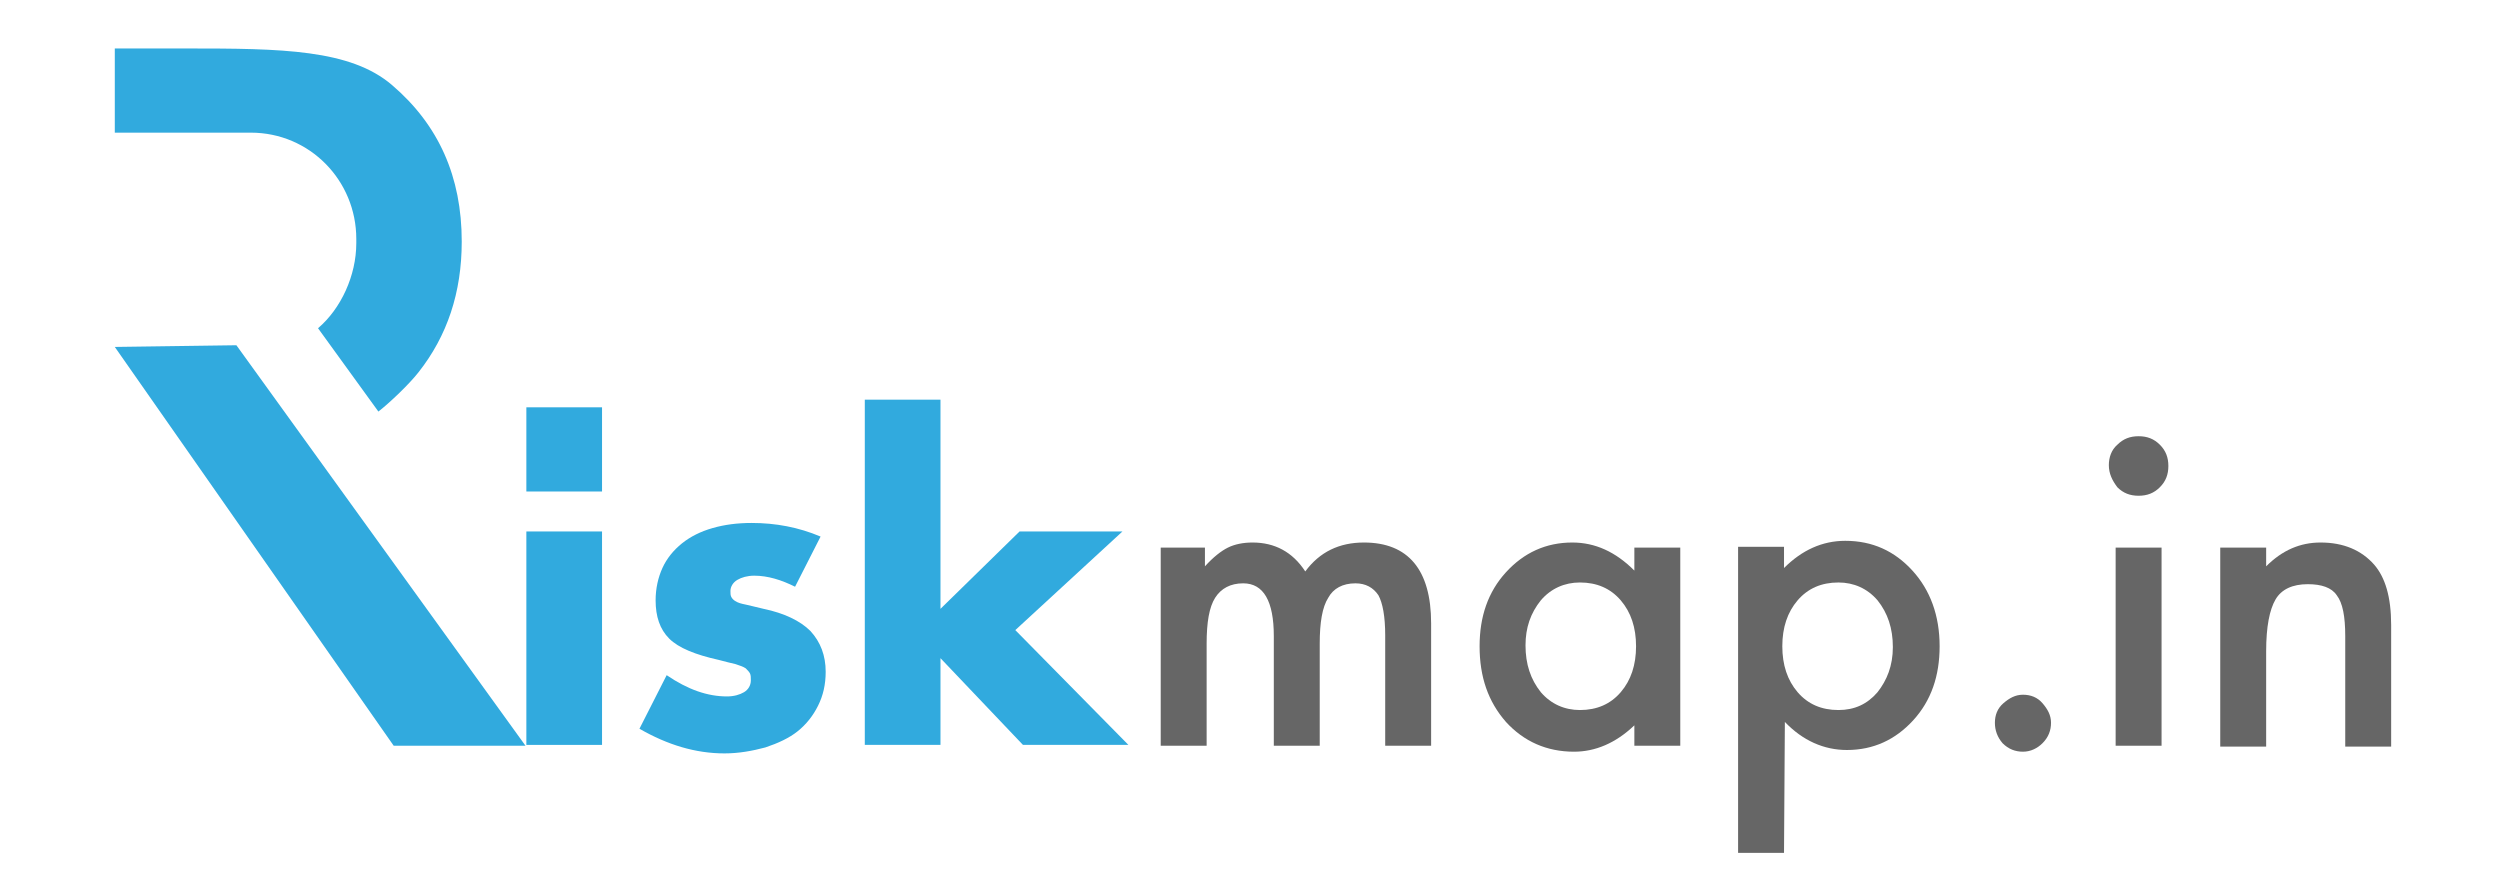
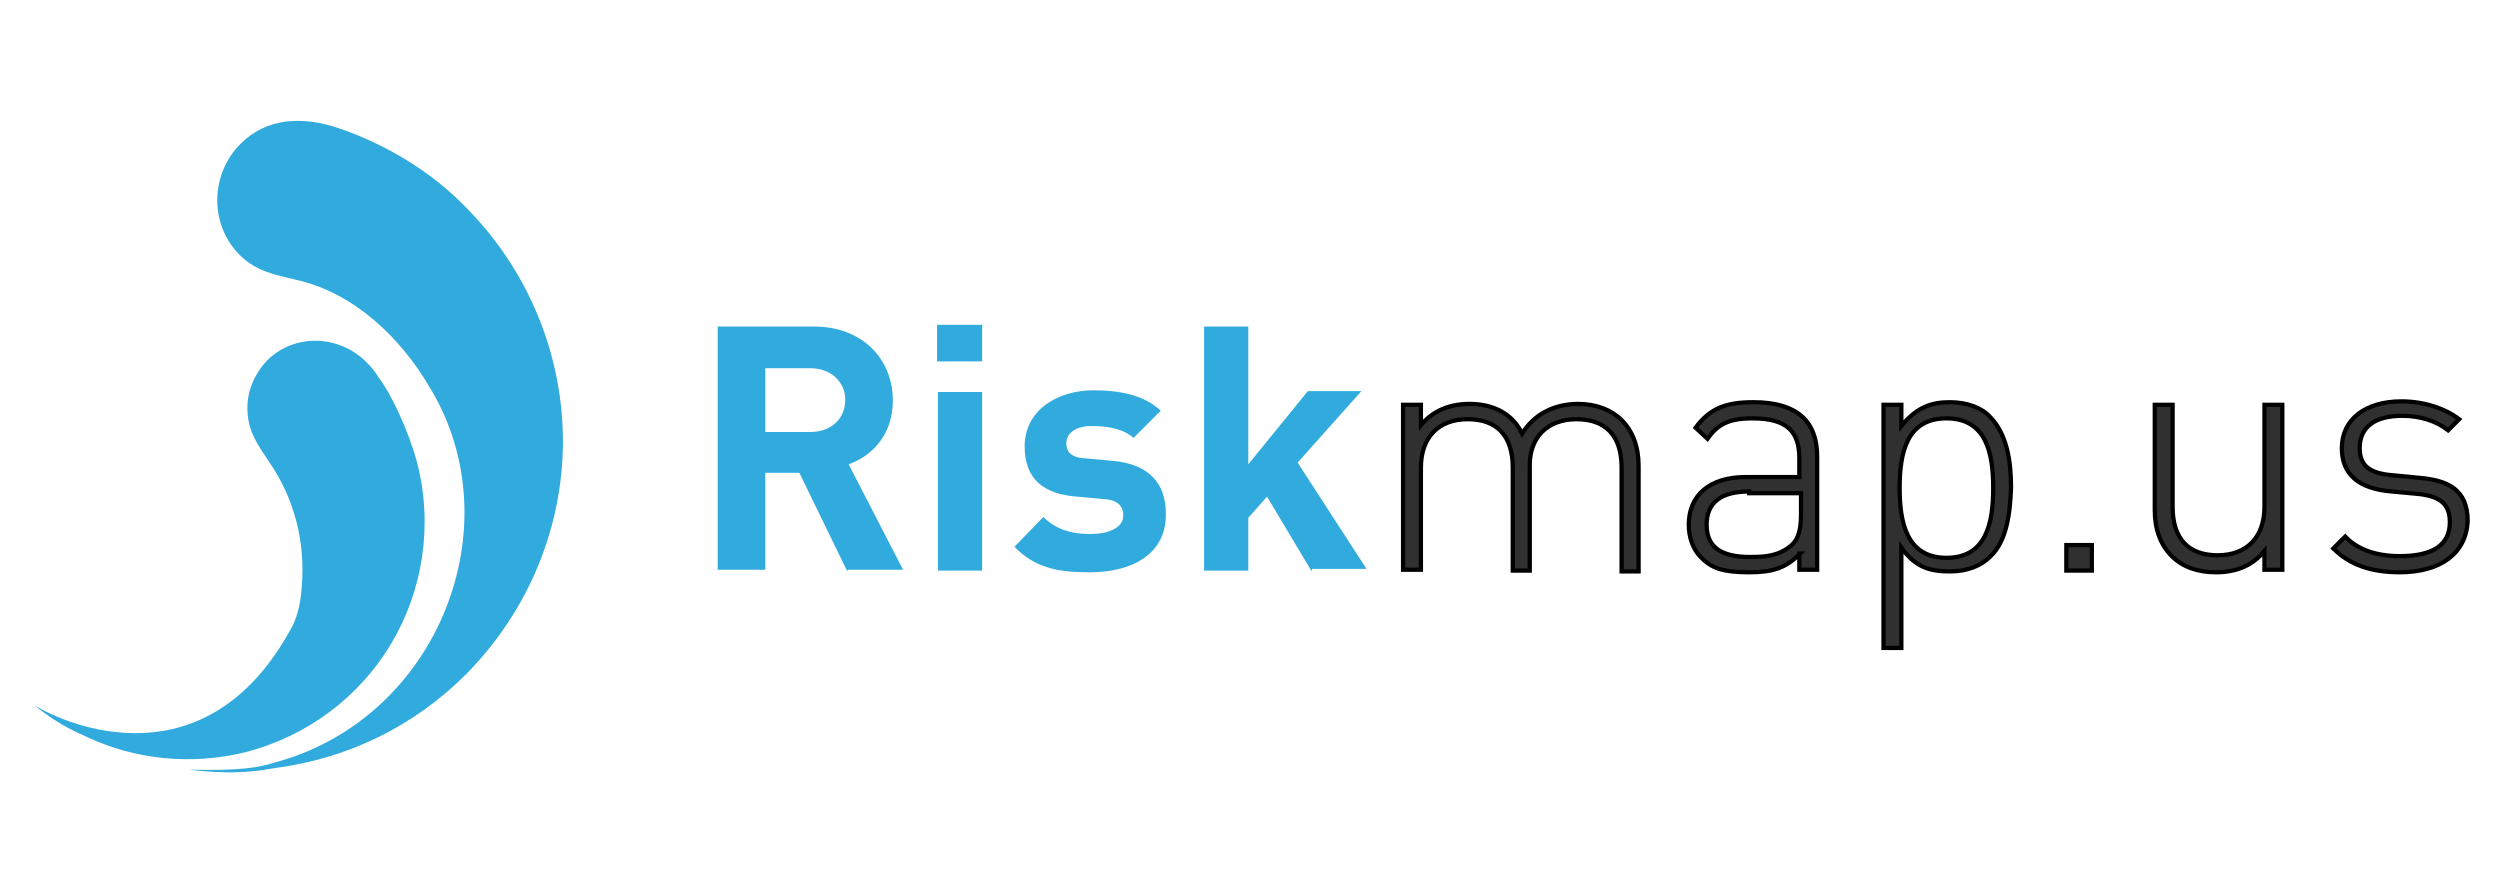
<svg xmlns="http://www.w3.org/2000/svg" version="1.1" id="Layer_1" x="0px" y="0px" viewBox="0 0 294 105" style="enable-background:new 0 0 294 105;" xml:space="preserve">
  <style type="text/css">
	.st0{fill:#31AADE;}
- 	.st1{fill:#666666;}
+ 	.st1{fill:#303030;stroke:#000000;stroke-width:0.5;stroke-miterlimit:10;}
</style>
-   <polygon class="st0" points="27.8,40.6 61.8,87.7 46.3,87.7 13.5,40.8 " />
-   <path class="st0" d="M37.4,38.6c2.7-2.3,4.5-6.2,4.5-10v-0.5c0-6.9-5.5-12.5-12.4-12.5h-16V5.7H22c11.1,0,19.2,0.1,24.1,4.3  c5.5,4.7,8.2,10.8,8.2,18.4c0,6-1.7,11.1-5.1,15.4c-1.1,1.4-3.3,3.5-4.7,4.6L37.4,38.6z" />
-   <path class="st0" d="M70.8,62.5v25.1h-8.9V62.5H70.8z M70.8,47.9v9.9h-8.9v-9.9H70.8z" />
-   <path class="st0" d="M93.5,69c-1.6-0.8-3.2-1.3-4.8-1.3c-0.8,0-1.5,0.2-2,0.5s-0.8,0.8-0.8,1.3c0,0.3,0,0.5,0.1,0.7s0.3,0.4,0.5,0.5  c0.3,0.2,0.7,0.3,1.2,0.4s1.2,0.3,2.1,0.5c2.4,0.5,4.3,1.4,5.5,2.6c1.2,1.3,1.8,2.9,1.8,4.8c0,1.5-0.3,2.8-0.9,4s-1.4,2.2-2.4,3  s-2.3,1.4-3.8,1.9c-1.5,0.4-3.1,0.7-4.8,0.7c-3.4,0-6.7-1-10-2.9l3.2-6.3c2.5,1.7,4.8,2.5,7.1,2.5c0.8,0,1.5-0.2,2-0.5  s0.8-0.8,0.8-1.4c0-0.3,0-0.6-0.1-0.8c-0.1-0.2-0.3-0.4-0.5-0.6c-0.3-0.2-0.6-0.3-1.2-0.5c-0.5-0.1-1.2-0.3-2-0.5  c-2.7-0.6-4.7-1.4-5.8-2.5c-1.1-1.1-1.6-2.6-1.6-4.5c0-1.4,0.3-2.7,0.8-3.8c0.5-1.1,1.3-2.1,2.3-2.9c1-0.8,2.2-1.4,3.6-1.8  s2.9-0.6,4.6-0.6c2.8,0,5.5,0.5,8.1,1.6L93.5,69z" />
-   <path class="st0" d="M110.6,47v24.6l9.3-9.1H132l-12.6,11.6l13.3,13.5h-12.4l-9.7-10.2v10.2h-8.9V47H110.6z" />
-   <path class="st1" d="M136.3,64.4h5.4v2.2c1-1.1,1.9-1.8,2.7-2.2c0.8-0.4,1.8-0.6,2.9-0.6c2.6,0,4.7,1.1,6.2,3.4  c1.7-2.3,4-3.4,6.9-3.4c5.2,0,7.9,3.2,7.9,9.5v14.4h-5.4v-13c0-2.2-0.3-3.8-0.8-4.7c-0.6-0.9-1.5-1.4-2.7-1.4  c-1.5,0-2.6,0.6-3.2,1.7c-0.7,1.1-1,2.9-1,5.4v12h-5.4V74.8c0-4.1-1.2-6.2-3.6-6.2c-1.5,0-2.6,0.6-3.3,1.7s-1,2.9-1,5.4v12h-5.4  V64.4H136.3z" />
-   <path class="st1" d="M192.2,64.4h5.4v23.3h-5.4v-2.4c-2.2,2.1-4.6,3.1-7.1,3.1c-3.2,0-5.9-1.2-8-3.5c-2.1-2.4-3.1-5.3-3.1-8.9  c0-3.5,1-6.4,3.1-8.7s4.7-3.5,7.8-3.5c2.7,0,5.1,1.1,7.3,3.3V64.4z M179.4,75.9c0,2.2,0.6,4,1.8,5.5c1.2,1.4,2.8,2.1,4.6,2.1  c2,0,3.6-0.7,4.8-2.1s1.8-3.2,1.8-5.4c0-2.2-0.6-4-1.8-5.4s-2.8-2.1-4.8-2.1c-1.8,0-3.4,0.7-4.6,2.1C180,72.1,179.4,73.8,179.4,75.9  z" />
-   <path class="st1" d="M209.8,100.3h-5.4v-36h5.4v2.5c2.1-2.1,4.5-3.2,7.2-3.2c3.2,0,5.8,1.2,7.9,3.5c2.1,2.3,3.2,5.3,3.2,8.9  c0,3.5-1,6.4-3.1,8.7c-2.1,2.3-4.7,3.5-7.8,3.5c-2.7,0-5.2-1.1-7.3-3.3L209.8,100.3L209.8,100.3z M222.6,76.1c0-2.2-0.6-4-1.8-5.5  c-1.2-1.4-2.8-2.1-4.6-2.1c-2,0-3.6,0.7-4.8,2.1s-1.8,3.2-1.8,5.4c0,2.2,0.6,4,1.8,5.4s2.8,2.1,4.8,2.1c1.9,0,3.4-0.7,4.6-2.1  C221.9,80,222.6,78.3,222.6,76.1z" />
-   <path class="st1" d="M234.6,85c0-0.9,0.3-1.7,1-2.3s1.4-1,2.3-1c0.9,0,1.7,0.3,2.3,1s1,1.4,1,2.3s-0.3,1.7-1,2.4  c-0.6,0.6-1.4,1-2.3,1c-0.9,0-1.7-0.3-2.4-1C234.9,86.7,234.6,85.9,234.6,85z" />
-   <path class="st1" d="M248,54.7c0-0.9,0.3-1.8,1-2.4c0.7-0.7,1.5-1,2.5-1s1.8,0.3,2.5,1s1,1.5,1,2.5s-0.3,1.8-1,2.5s-1.5,1-2.5,1  s-1.8-0.3-2.5-1C248.4,56.5,248,55.7,248,54.7z M254.2,64.4v23.3h-5.4V64.4H254.2z" />
-   <path class="st1" d="M261.1,64.4h5.4v2.2c1.9-1.9,4-2.8,6.4-2.8c2.7,0,4.8,0.9,6.3,2.6c1.3,1.5,2,3.8,2,7.1v14.3h-5.4v-13  c0-2.3-0.3-3.9-1-4.8c-0.6-0.9-1.8-1.3-3.4-1.3c-1.8,0-3.1,0.6-3.8,1.8c-0.7,1.2-1.1,3.2-1.1,6.1v11.2h-5.4V64.4z" />
-   <path class="st0" d="M27.8,40.6" />
+   <g id="Layer_1_1_">
+ </g>
+   <g id="Isolation_Mode">
+     <g>
+       <g>
+         <path class="st0" d="M99.6,67.1L94,55.6h-4V67h-5.6V38.4h11.3c5.9,0,9.3,4,9.3,8.7c0,4-2.4,6.5-5.2,7.5l6.4,12.4h-6.5V67.1z      M95.3,43.3H90v7.5h5.3c2.4,0,4.1-1.5,4.1-3.8C99.4,44.9,97.7,43.3,95.3,43.3z" />
+         <path class="st0" d="M110.2,42.5v-4.3h5.3v4.3H110.2z M110.3,67.1v-21h5.2v21H110.3z" />
+         <path class="st0" d="M128.2,67.3c-3.3,0-6.3-0.3-8.9-3l3.4-3.5c1.8,1.8,4,2,5.6,2c1.8,0,3.8-0.6,3.8-2.2c0-1-0.6-1.8-2.2-1.9     l-3.3-0.3c-3.8-0.3-6.1-2-6.1-5.9c0-4.3,3.9-6.6,8.1-6.6c3.2,0,6,0.6,7.9,2.4l-3.2,3.2c-1.2-1.1-3.1-1.4-4.9-1.4c-2.1,0-3,1-3,2     c0,0.8,0.3,1.7,2.2,1.8l3.3,0.3c4.2,0.4,6.2,2.6,6.2,6.2C137.2,65.1,133.2,67.3,128.2,67.3z" />
+         <path class="st0" d="M154.2,67.1l-5.2-8.7l-2.2,2.5v6.2h-5.2V38.4h5.2v16.2l7-8.6h6.3l-7.5,8.4l8.1,12.5h-6.4V67.1z" />
+         <path class="st1" d="M190.7,55c0-3.8-1.9-5.7-5.3-5.7c-3.4,0-5.5,2.1-5.5,5.4v12.4h-2V55c0-3.8-1.9-5.7-5.3-5.7     c-3.4,0-5.5,2.1-5.5,5.7v12H165V47.6h2.1V50c1.4-1.7,3.4-2.5,5.7-2.5c2.9,0,5.1,1.2,6.2,3.5c1.4-2.3,3.8-3.5,6.6-3.5     c2.1,0,3.9,0.7,5.1,1.9c1.3,1.3,2,3.1,2,5.4v12.4h-2V55z" />
+         <path class="st1" d="M211.7,65.1c-1.7,1.7-3.2,2.2-6,2.2c-2.9,0-4.4-0.4-5.7-1.8c-0.9-0.9-1.4-2.3-1.4-3.8c0-3.5,2.5-5.6,6.7-5.6     h6.3v-2.2c0-3.1-1.4-4.7-5.5-4.7c-2.8,0-4.1,0.7-5.3,2.4l-1.4-1.3c1.7-2.3,3.6-3,6.8-3c5.2,0,7.5,2.3,7.5,6.4V67h-2.1v-1.9H211.7     z M205.7,57.8c-3.3,0-5,1.3-5,3.9c0,2.5,1.5,3.8,5.1,3.8c1.8,0,3.4-0.1,4.9-1.4c0.8-0.7,1.1-1.9,1.1-3.6v-2.5H205.7z" />
+         <path class="st1" d="M234,65.5c-1,1-2.6,1.7-4.7,1.7c-2.2,0-4-0.4-5.7-2.8v11.8h-2.1V47.6h2.1v2.5c1.8-2.2,3.5-2.8,5.7-2.8     c2.1,0,3.8,0.7,4.7,1.7c2,2,2.5,5.2,2.5,8.3C236.4,60.3,236,63.7,234,65.5z M228.9,49.2c-4.7,0-5.5,4.1-5.5,8.2     c0,4,0.8,8.2,5.5,8.2s5.5-4.1,5.5-8.2S233.6,49.2,228.9,49.2z" />
+         <path class="st1" d="M243,64.1h3v3h-3V64.1z" />
+         <path class="st1" d="M266.3,64.8c-1.4,1.7-3.3,2.5-5.7,2.5c-2.1,0-3.9-0.6-5.2-1.9c-1.3-1.3-2-3.1-2-5.4V47.6h2.1v12     c0,3.8,1.9,5.7,5.3,5.7s5.5-2.1,5.5-5.7v-12h2.1v19.4h-2.1V64.8z" />
+         <path class="st1" d="M282.2,67.3c-3.4,0-5.9-0.9-7.8-2.8l1.4-1.4c1.4,1.5,3.6,2.3,6.4,2.3c3.9,0,5.9-1.3,5.9-4     c0-2.1-1.1-3-3.6-3.3l-3.2-0.3c-3.9-0.3-5.9-2-5.9-5.1c0-3.4,2.8-5.5,7-5.5c2.6,0,5.1,0.8,6.8,2.1l-1.3,1.3     c-1.4-1.1-3.3-1.7-5.4-1.7c-3.2,0-5,1.3-5,3.8c0,2.1,1.2,3,4,3.2l3.1,0.3c3.2,0.3,5.6,1.3,5.6,5.1C290,65.1,287,67.3,282.2,67.3z     " />
+       </g>
+       <g>
+         <g>
+           <g>
+             <path class="st0" d="M34.8,32.9c-2.5-0.6-4.7-1-6.6-2.9c-3.6-3.6-3.5-9.5,0.1-13.1c3.1-3.1,7.3-3.2,11.3-1.9       c5.7,1.9,11.2,5.2,15.3,9.5c7.5,7.6,11.3,17.6,11.3,27.4c0,9.9-3.9,19.8-11.4,27.4c-6.3,6.3-14.1,9.9-22.3,11       c-1.8,0.3-4.7,0.9-10.3,0.2c6,0.2,8.5-0.3,10-0.8c19.3-5.1,28.3-27.9,18.3-44.2C47.1,39.7,41.6,34.4,34.8,32.9z" />
+             <path class="st0" d="M35.5,68.8c0.4-5.1-0.9-10.2-3.8-14.4c-1.3-2-2.5-3.5-2.6-6.1c-0.1-2.2,0.8-4.3,2.3-5.9       c3.2-3.2,8.5-3.1,11.8,0.3c0.6,0.6,0.9,1,1.4,1.8c1.4,1.8,3.4,6.1,4.4,9.7c2,7.6,0.7,15.3-3,21.5s-9.8,10.9-17.3,12.8       c-6.3,1.5-12.7,0.8-18.2-1.7c-1.2-0.6-3.3-1.3-6.5-3.9c3.8,2.4,20.4,9.5,30.4-9.3C35.1,72.2,35.4,70.5,35.5,68.8z" />
+           </g>
+         </g>
+       </g>
+     </g>
+   </g>
</svg>
